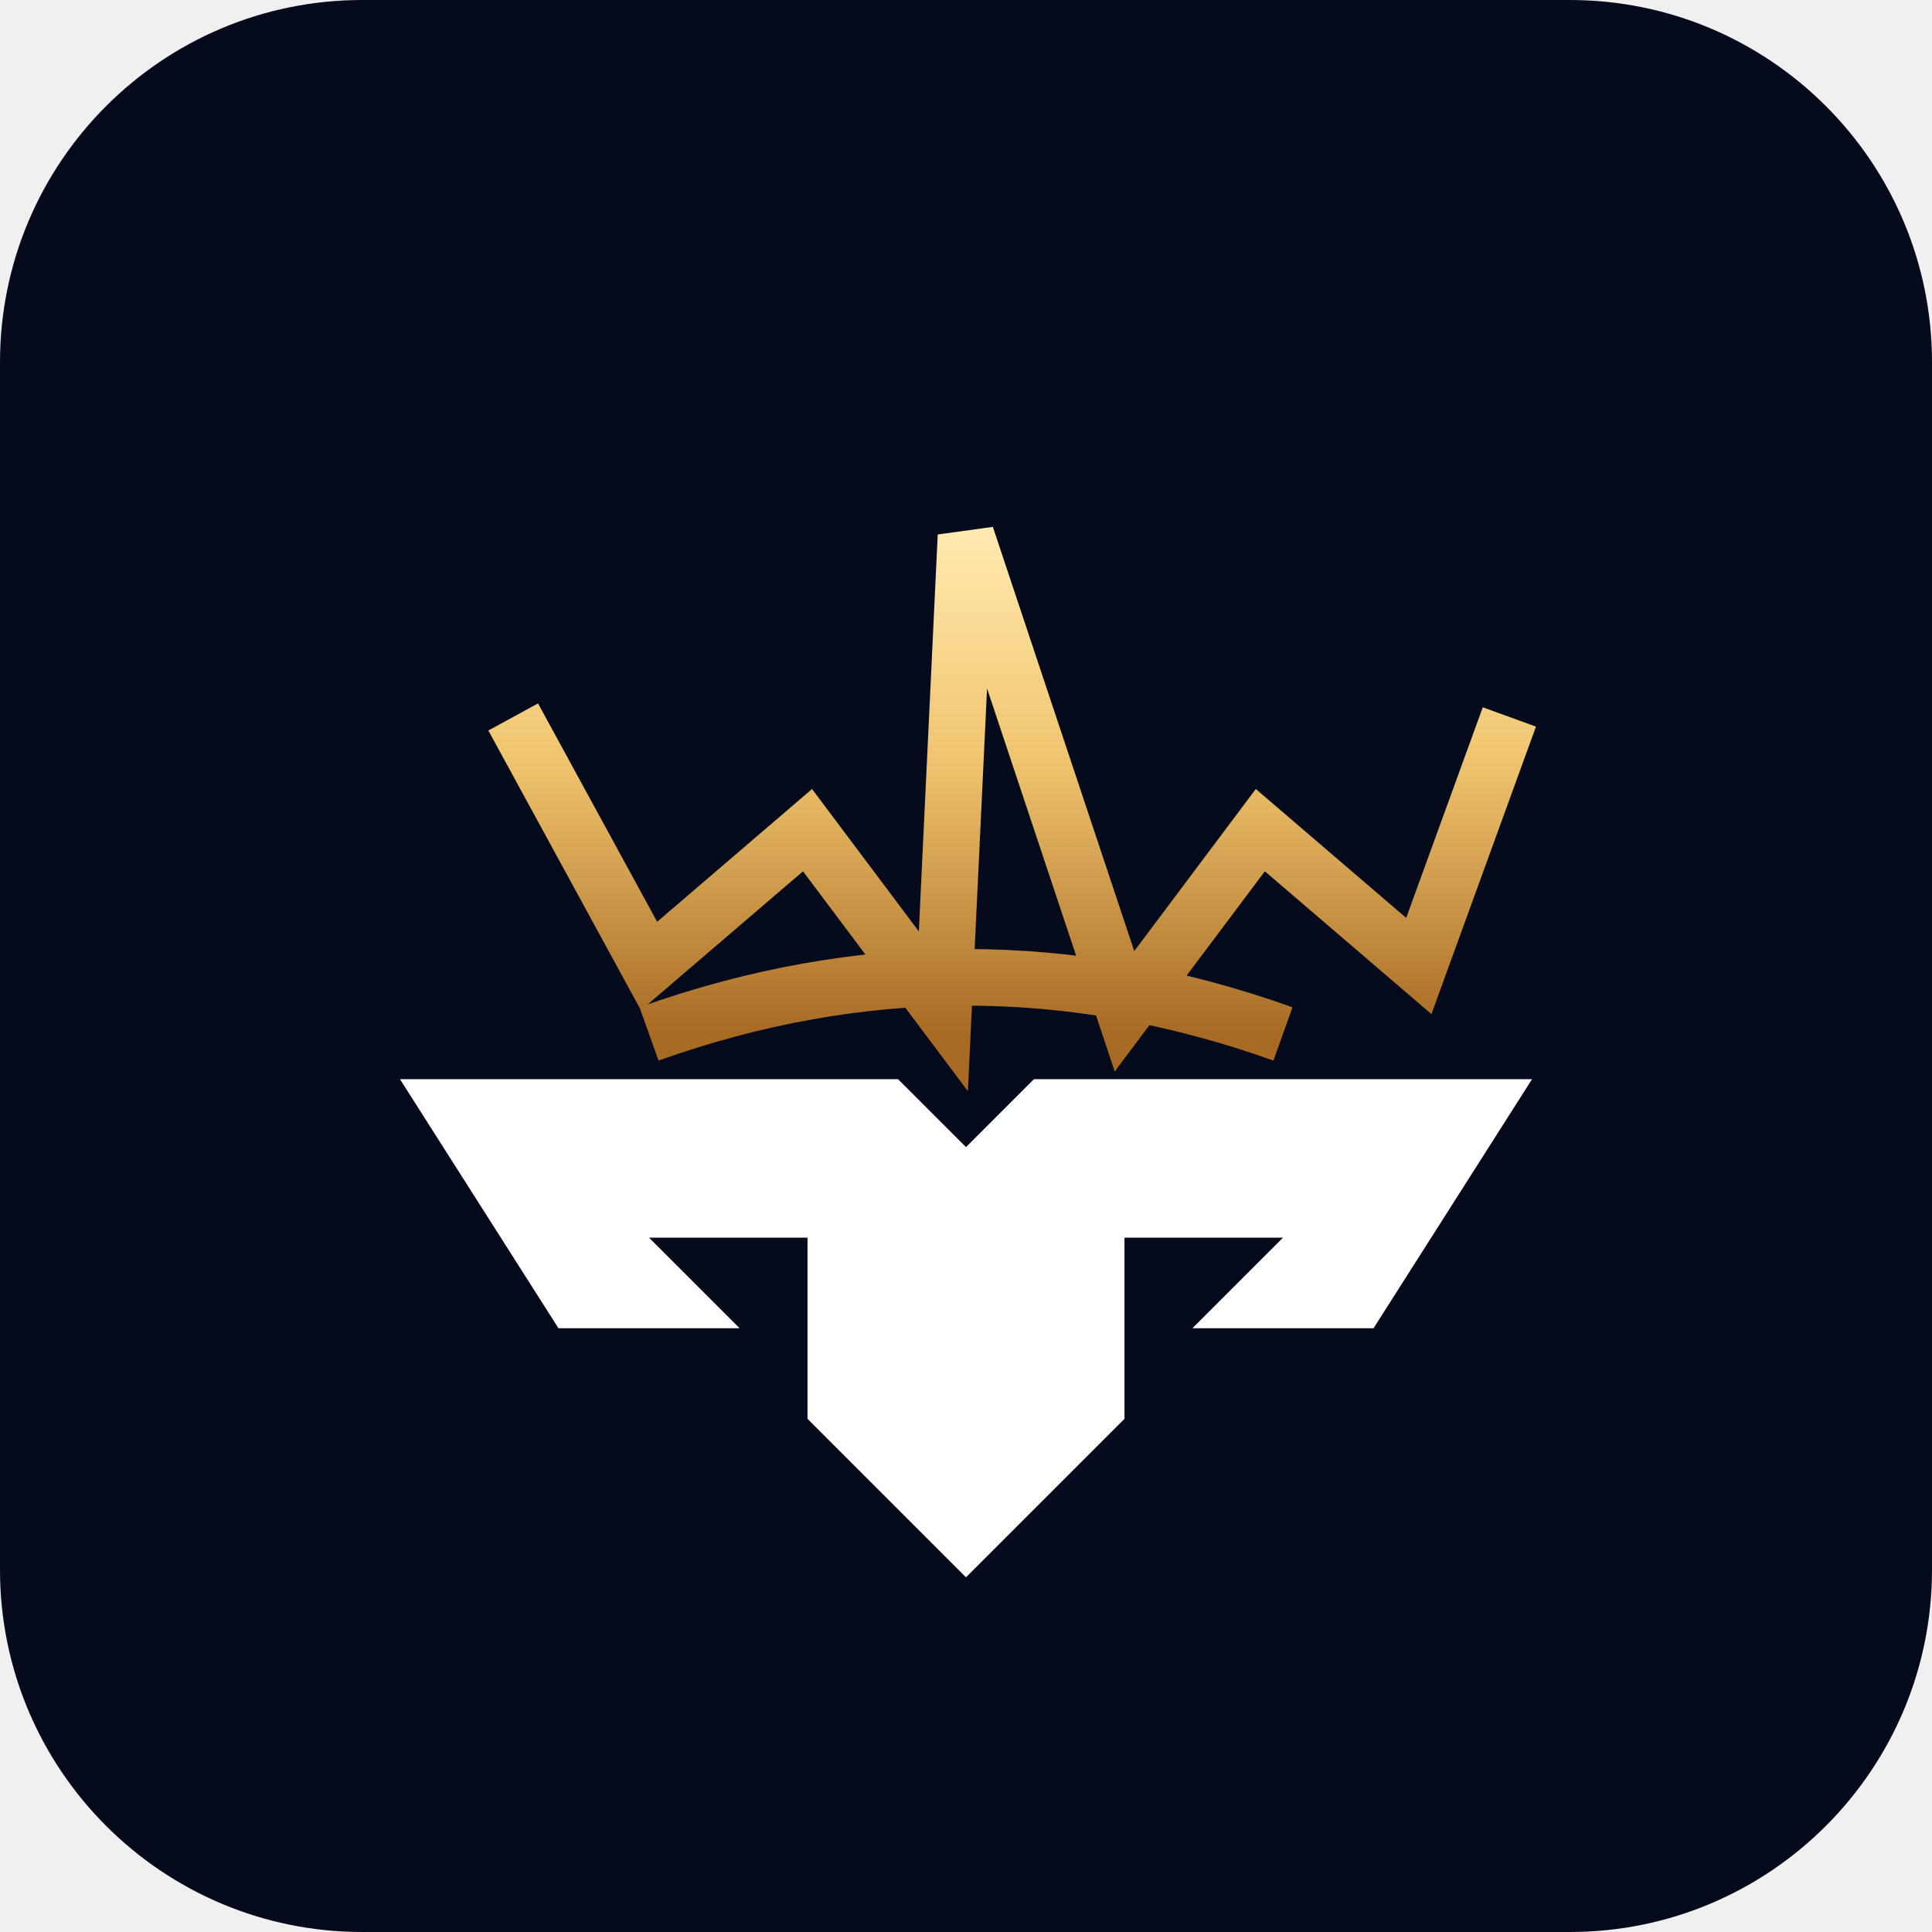
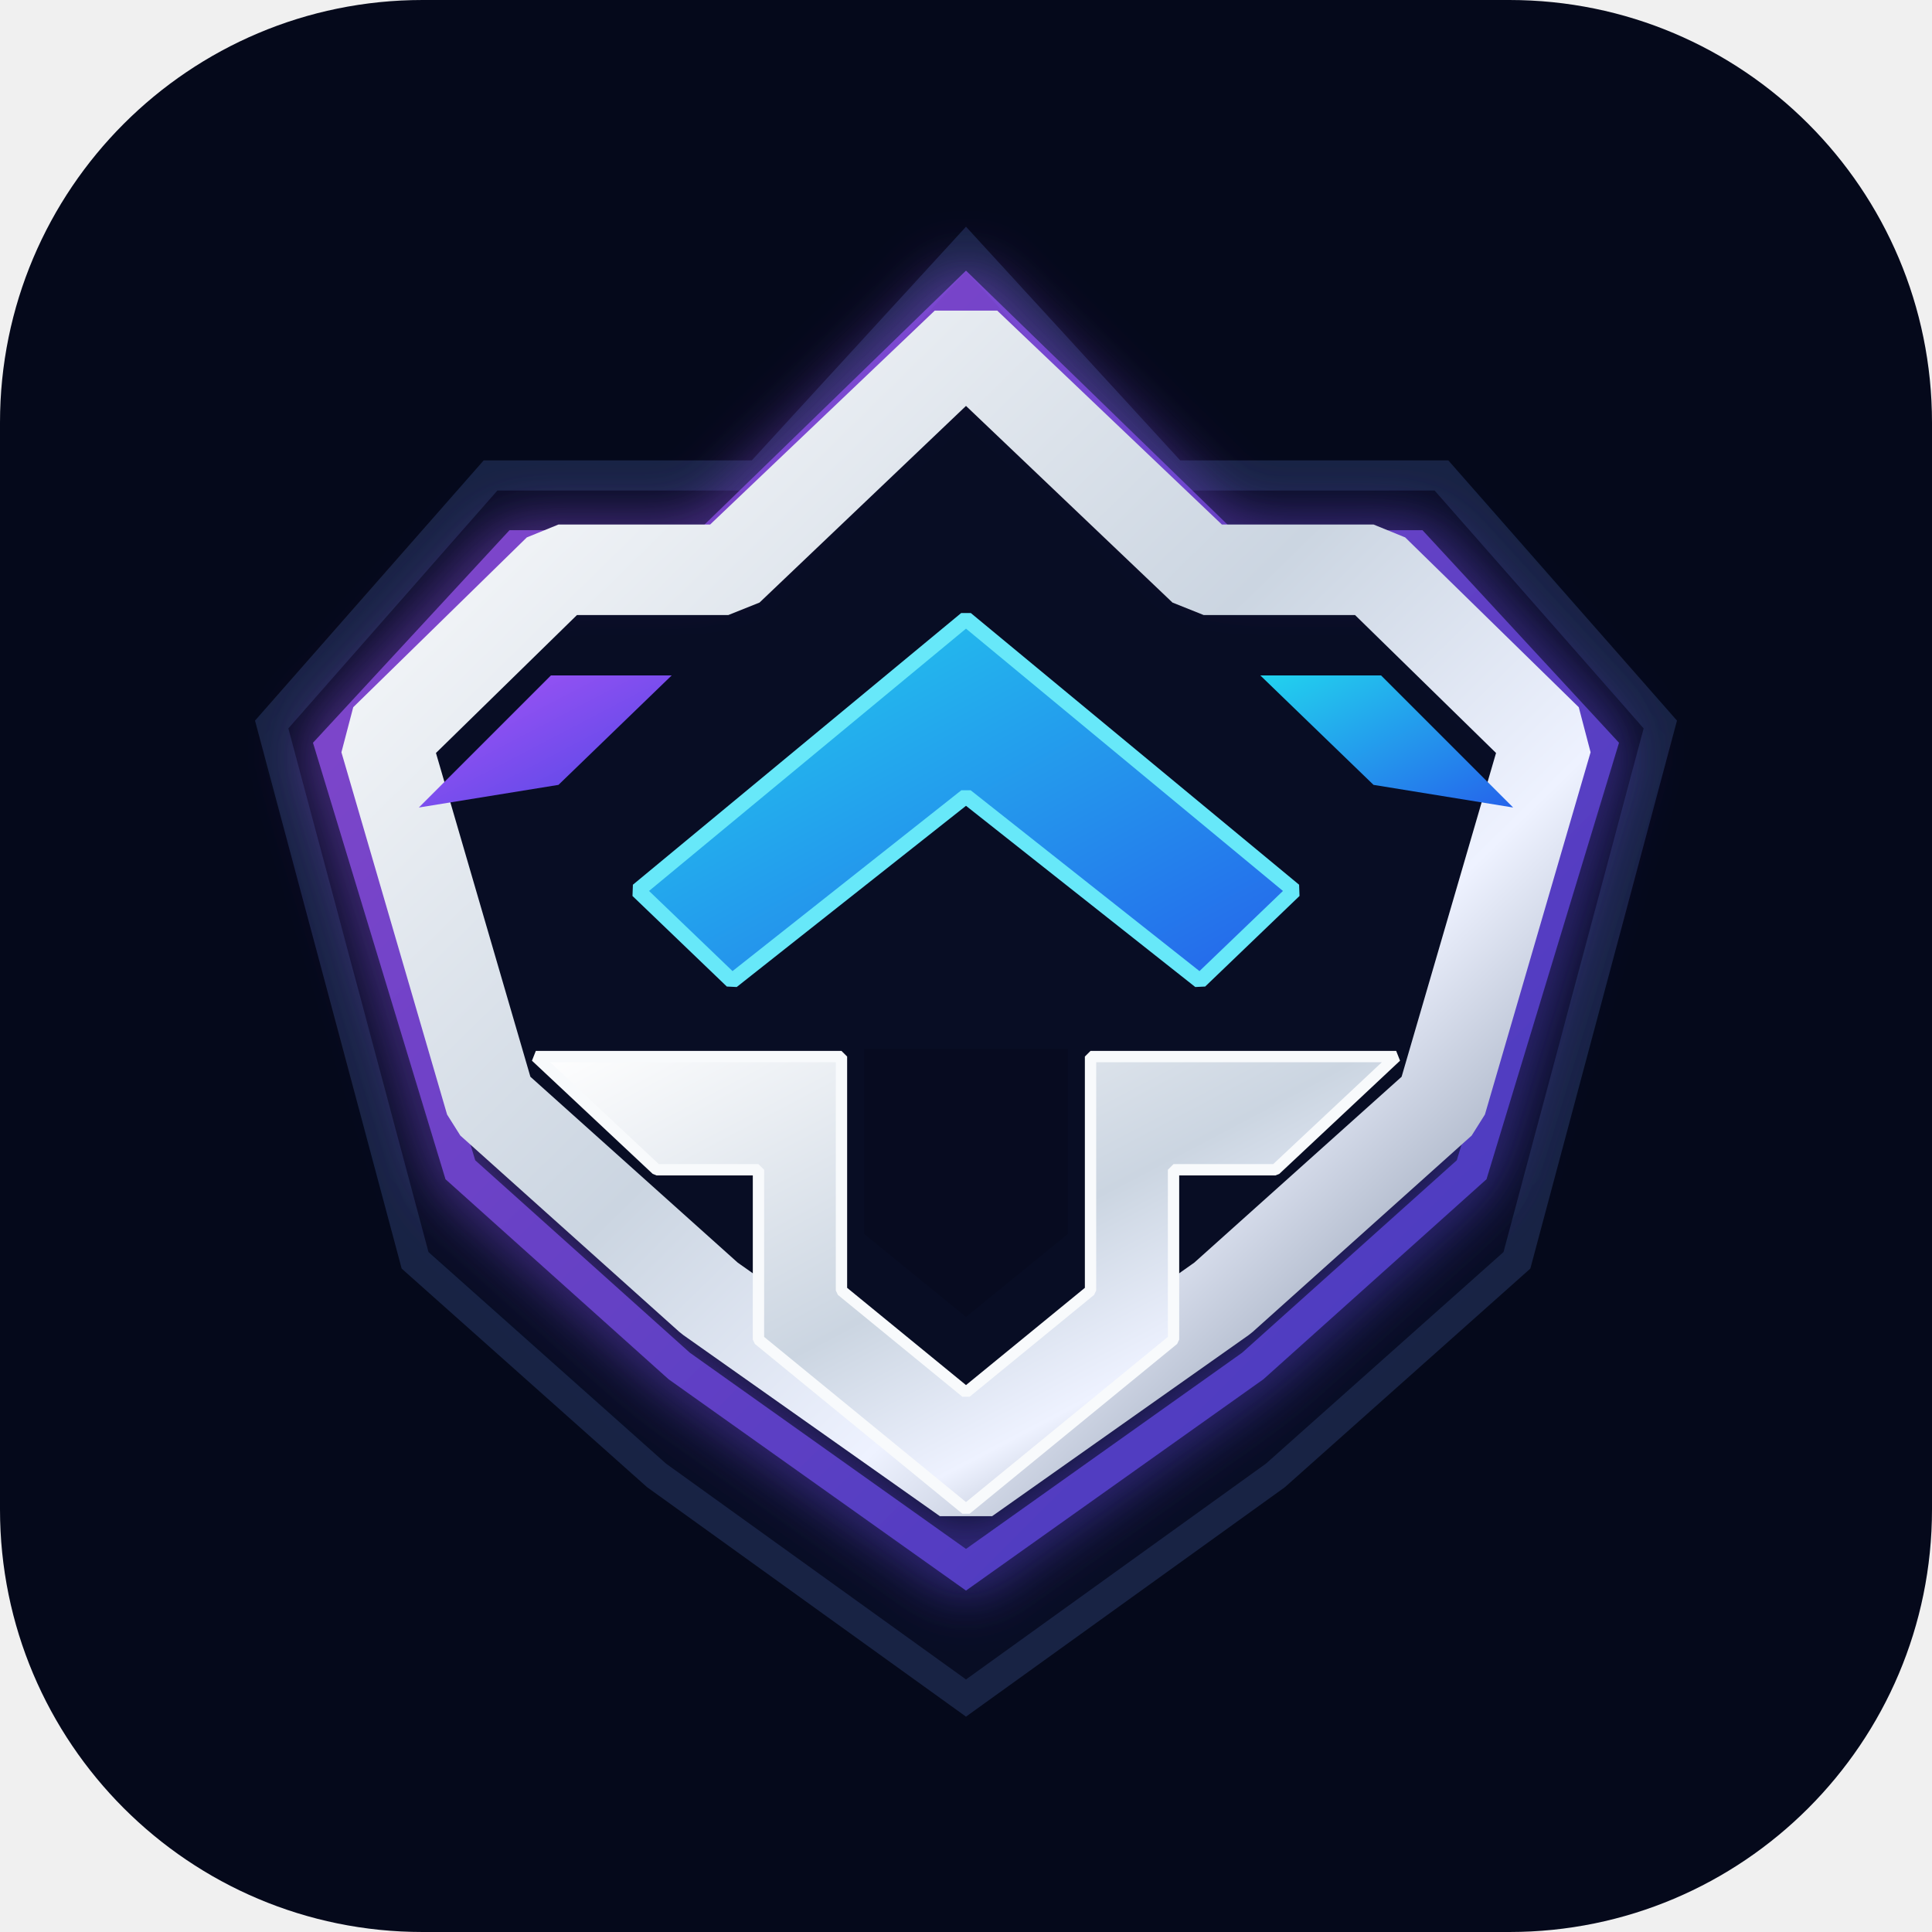
- <svg xmlns="http://www.w3.org/2000/svg" viewBox="0 0 64 64" width="512" height="512" role="img" aria-label="Trap Tech Solutions">
+ <svg xmlns="http://www.w3.org/2000/svg" viewBox="0 0 512 512" width="512" height="512" role="img" aria-label="The Gaming Hub">
  <defs>
-     <linearGradient id="gold" x1="0" y1="0" x2="0" y2="1">
-       <stop offset="0" stop-color="#ffe9ae" />
-       <stop offset=".45" stop-color="#f0c46e" />
-       <stop offset="1" stop-color="#a86b24" />
+     <linearGradient id="metal" x1="0" y1="0" x2="1" y2="1">
+       <stop stop-color="#fff" offset="0" />
+       <stop stop-color="#cbd5e1" offset=".48" />
+       <stop stop-color="#eef2ff" offset=".7" />
+       <stop stop-color="#64748b" offset="1" />
    </linearGradient>
+     <linearGradient id="cyan" x1="0" y1="0" x2="1" y2="1">
+       <stop stop-color="#22d3ee" />
+       <stop offset="1" stop-color="#2563eb" />
+     </linearGradient>
+     <linearGradient id="violet" x1="0" y1="0" x2="1" y2="1">
+       <stop stop-color="#a855f7" />
+       <stop offset="1" stop-color="#4f46e5" />
+     </linearGradient>
+     <filter id="glow" x="-30%" y="-30%" width="160%" height="160%">
+       <feGaussianBlur stdDeviation="8" result="b" />
+       <feMerge>
+         <feMergeNode in="b" />
+         <feMergeNode in="SourceGraphic" />
+       </feMerge>
+     </filter>
  </defs>
-   <rect width="64" height="64" rx="12" fill="#050b1d" />
-   <g transform="translate(8 8) scale(.75)">
-     <path d="M12 21 18 32 25 26 31 34 32 13 39 34 45 26 52 32 56 21 M18 35 Q32 30 46 35" fill="none" stroke="url(#gold)" stroke-width="2.5" stroke-linejoin="miter" />
-     <path d="M7 37 H29 L32 40 V59 L25 52 V44 H18 L22 48 H14 Z M57 37 H35 L32 40 V59 L39 52 V44 H46 L42 48 H50 Z" fill="#fff" />
-   </g>
+   <rect width="512" height="512" rx="112" fill="#05091b" />
+   <path d="M72 192 130 126 201 126 256 66 311 126 382 126 440 192 402 334 338 391 256 450 174 391 110 334Z" fill="#080d24" stroke="#182344" stroke-width="8" />
+   <path d="M88 198 137 145 187 145 256 78 325 145 375 145 424 198 390 310 332 362 256 416 180 362 122 310Z" fill="none" stroke="url(#violet)" stroke-width="9" opacity=".8" filter="url(#glow)" />
+   <path d="M102 196 148 151 193 151 256 91 319 151 364 151 410 196 382 292 324 344 256 392 188 344 130 292Z" fill="none" stroke="url(#metal)" stroke-width="24" stroke-linejoin="bevel" />
+   <path d="M169 236 256 164 343 236 318 260 256 211 194 260Z" fill="url(#cyan)" stroke="#67e8f9" stroke-width="4" stroke-linejoin="bevel" />
+   <path d="M142 280H223V342L256 369 289 342V280H370L338 310H311V355L256 400 201 355V310H174Z" fill="url(#metal)" stroke="#f8fafc" stroke-width="3" stroke-linejoin="bevel" />
+   <path d="M229 278H283V327L256 349 229 327Z" fill="#070b20" />
+   <path d="M111 214 146 179 178 179 148 208Z" fill="url(#violet)" />
+   <path d="M401 214 366 179 334 179 364 208Z" fill="url(#cyan)" />
</svg>
